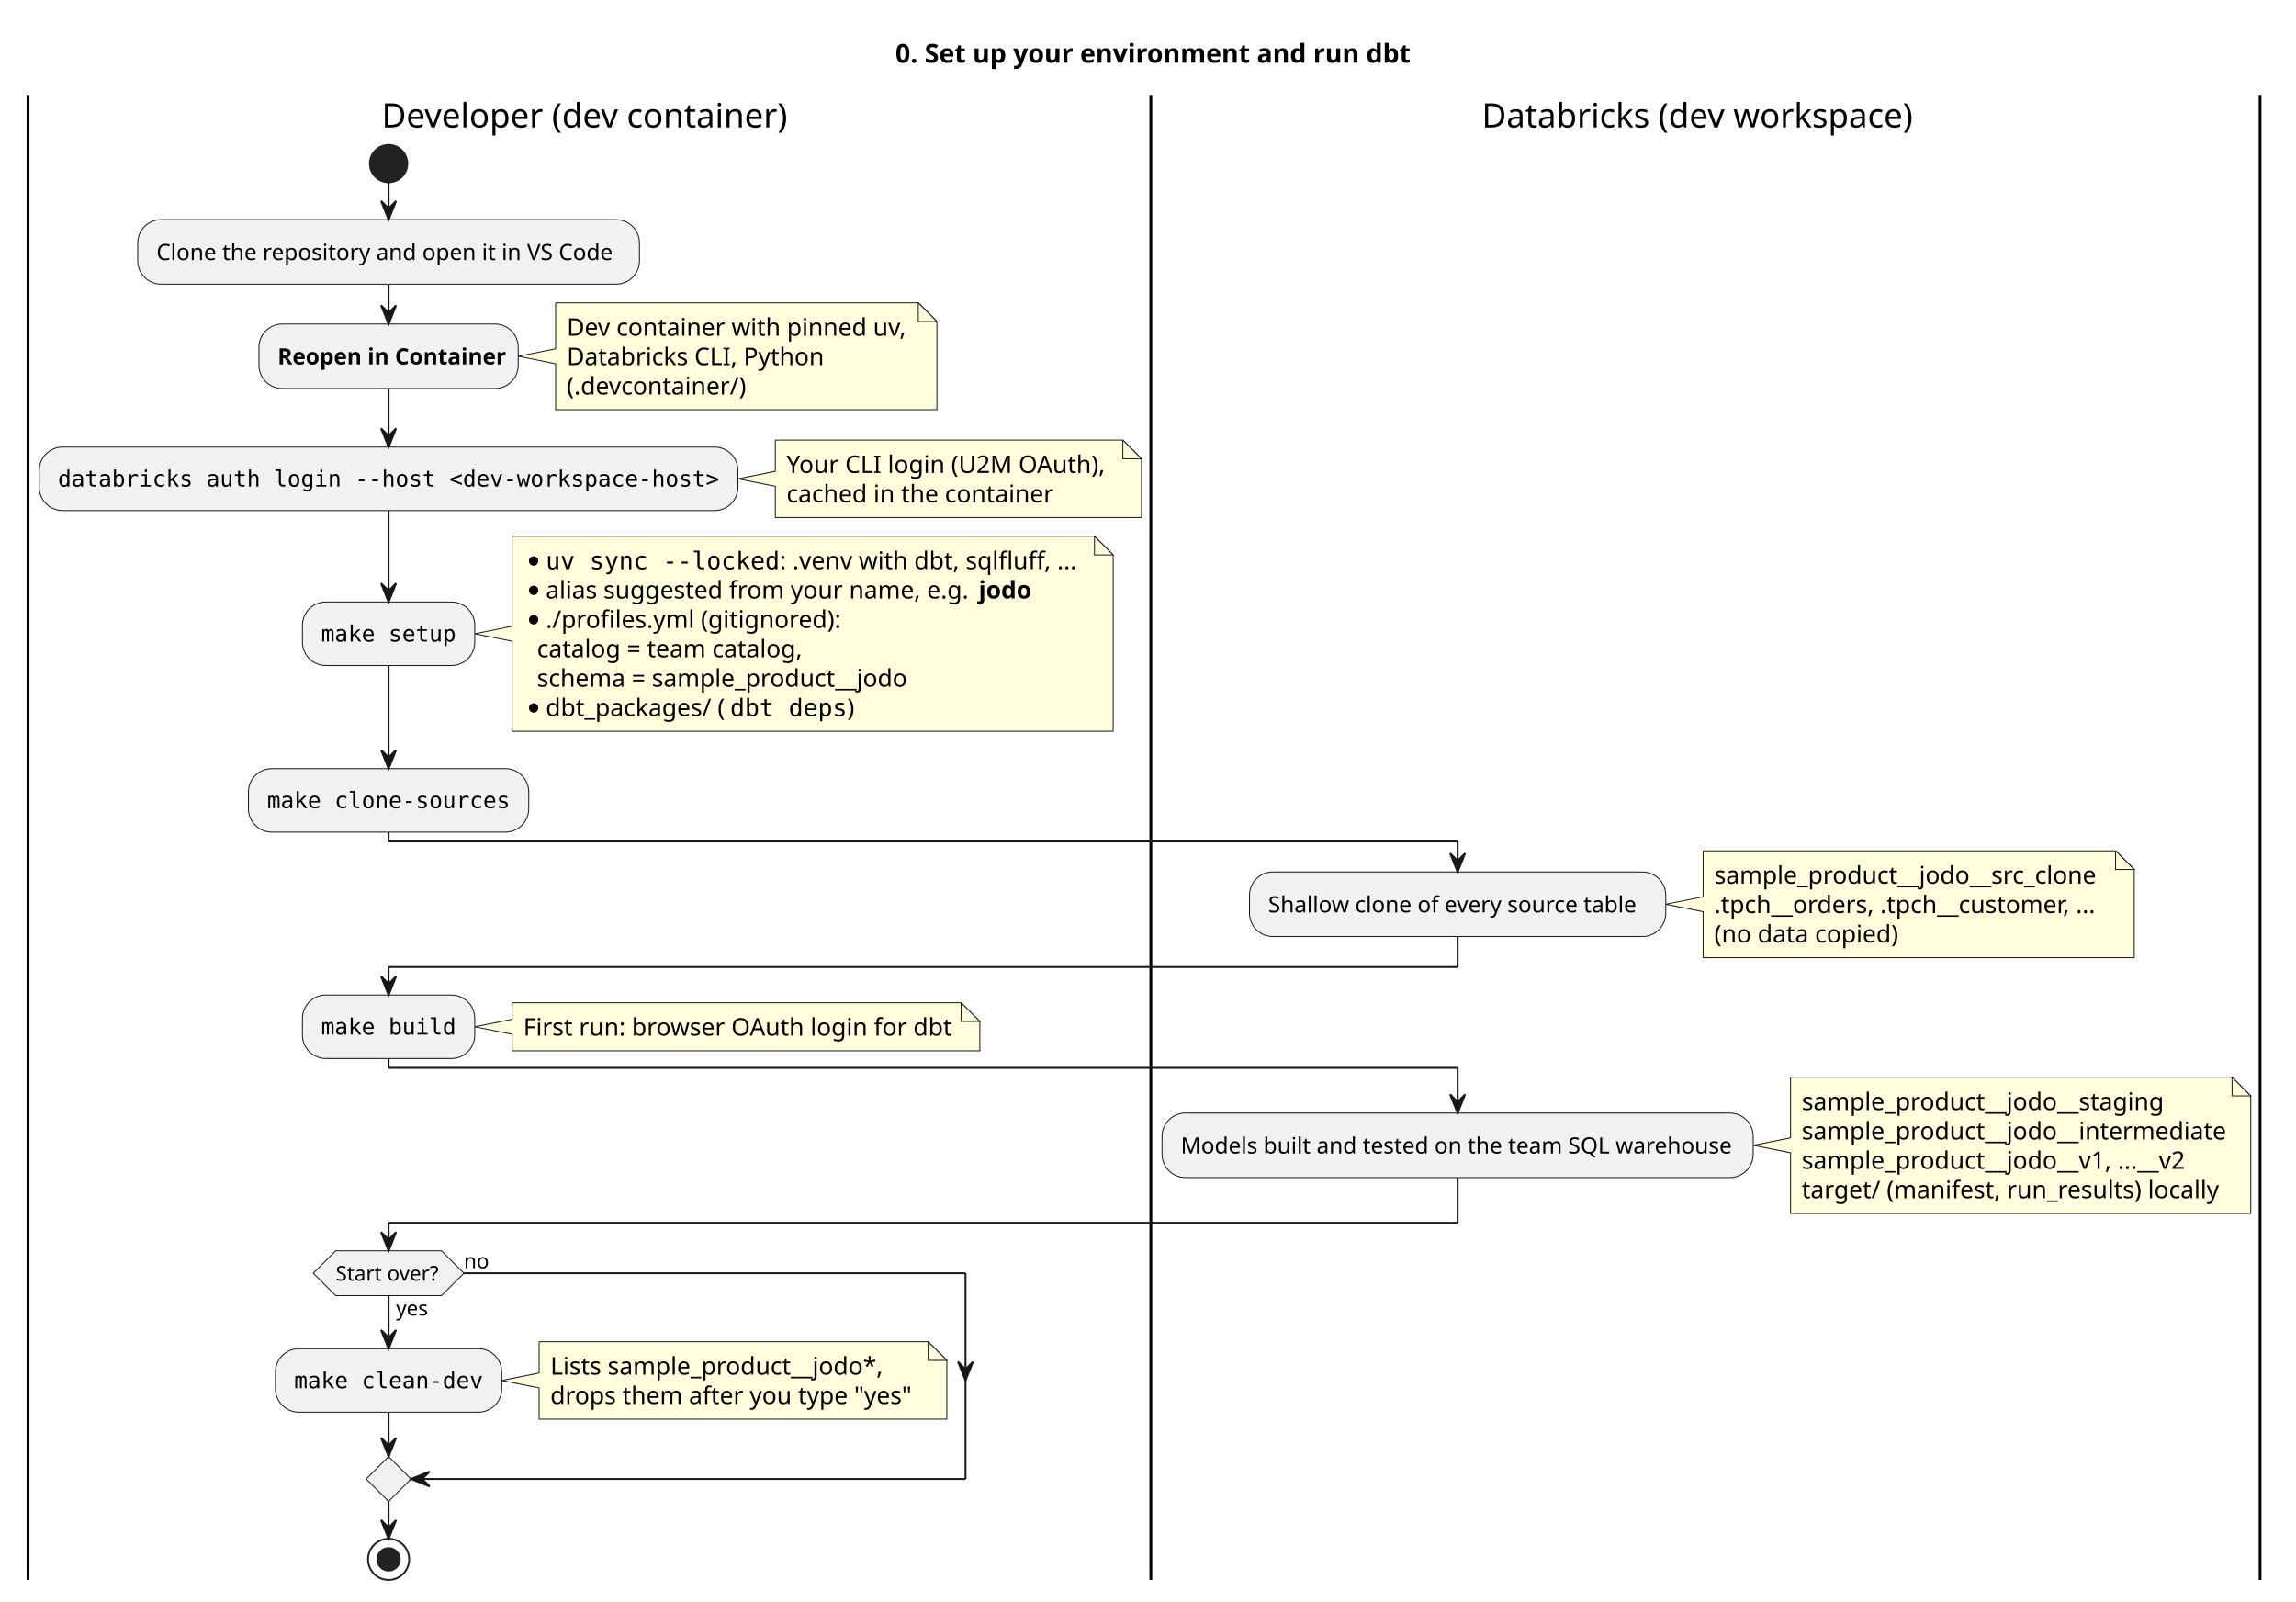
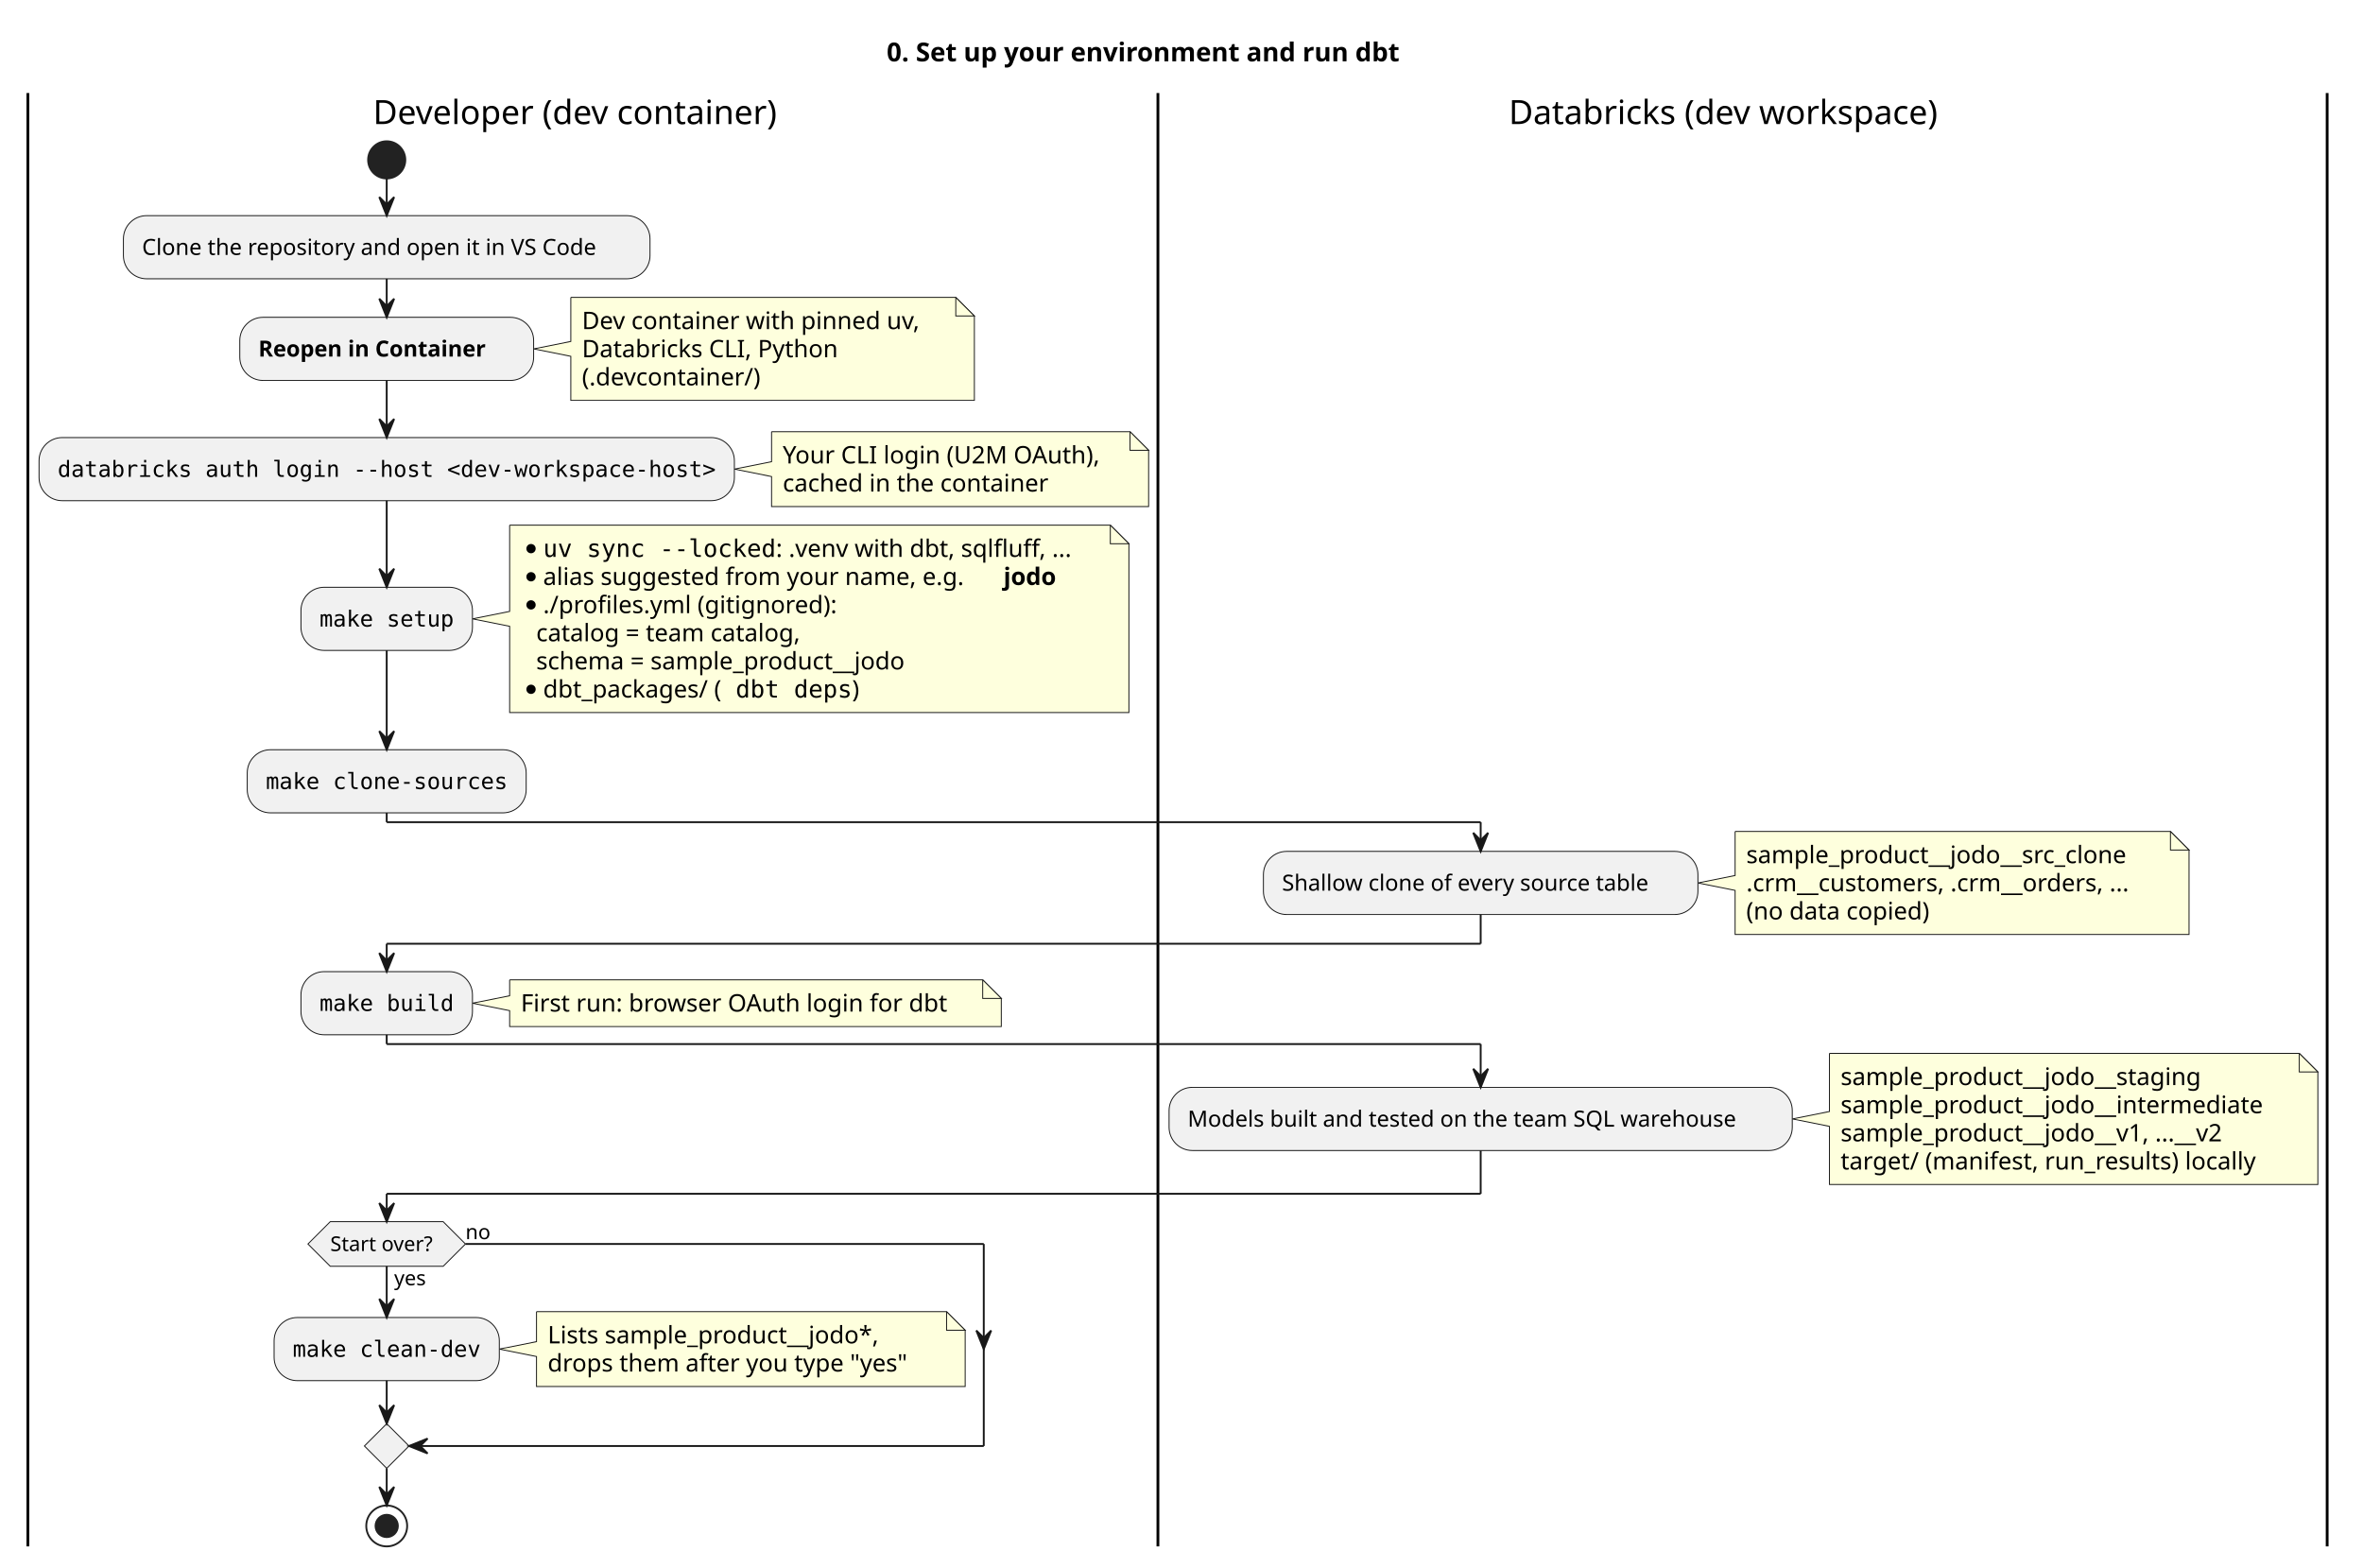
- <svg xmlns="http://www.w3.org/2000/svg" contentStyleType="text/css" data-diagram-type="ACTIVITY" height="857px" preserveAspectRatio="none" style="width:1229px;height:857px;background:#FFFFFF;" version="1.1" viewBox="0 0 1229 857" width="1229px" zoomAndPan="magnify">
+ <svg xmlns="http://www.w3.org/2000/svg" contentStyleType="text/css" data-diagram-type="ACTIVITY" height="843px" preserveAspectRatio="none" style="width:1271px;height:843px;background:#FFFFFF;" version="1.1" viewBox="0 0 1271 843" width="1271px" zoomAndPan="magnify">
  <defs />
  <g>
    <g class="title" data-source-line="1">
-       <text fill="#000000" font-family="sans-serif" font-size="14" font-weight="bold" lengthAdjust="spacing" textLength="267.716" x="479.291" y="33.562">0. Set up your environment and run dbt</text>
+       <text fill="#000000" font-family="sans-serif" font-size="14" font-weight="bold" lengthAdjust="spacing" textLength="314.679" x="476.951" y="32.995">0. Set up your environment and run dbt</text>
    </g>
-     <rect fill="none" height="21.779" style="stroke:none;stroke-width:1;" width="1196.297" x="15" y="50.781" />
-     <ellipse cx="208.003" cy="87.561" fill="#222222" rx="10" ry="10" style="stroke:#222222;stroke-width:1;" />
-     <rect fill="#F1F1F1" height="34.52" rx="12.5" ry="12.5" style="stroke:#181818;stroke-width:0.5;" width="268.566" x="73.72" y="117.561" />
-     <text fill="#000000" font-family="sans-serif" font-size="12" lengthAdjust="spacing" textLength="248.566" x="83.72" y="139.185">Clone the repository and open it in VS Code</text>
-     <path d="M297.405,162.08 L297.405,186.674 L277.405,190.674 L297.405,194.674 L297.405,219.269 A0,0 0 0 0 297.405,219.269 L501.529,219.269 A0,0 0 0 0 501.529,219.269 L501.529,172.08 L491.529,162.08 L297.405,162.08 A0,0 0 0 0 297.405,162.08" fill="#FEFFDD" style="stroke:#181818;stroke-width:0.5;" />
-     <path d="M491.529,162.08 L491.529,172.08 L501.529,172.08 L491.529,162.08" fill="#FEFFDD" style="stroke:#181818;stroke-width:0.5;" />
-     <text fill="#000000" font-family="sans-serif" font-size="13" lengthAdjust="spacing" textLength="183.124" x="303.405" y="179.674">Dev container with pinned uv,</text>
-     <text fill="#000000" font-family="sans-serif" font-size="13" lengthAdjust="spacing" textLength="140.08" x="303.405" y="195.403">Databricks CLI, Python</text>
-     <text fill="#000000" font-family="sans-serif" font-size="13" lengthAdjust="spacing" textLength="98.516" x="303.405" y="211.133">(.devcontainer/)</text>
-     <rect fill="#F1F1F1" height="34.52" rx="12.5" ry="12.5" style="stroke:#181818;stroke-width:0.5;" width="138.805" x="138.601" y="173.415" />
-     <text fill="#000000" font-family="sans-serif" font-size="12" font-weight="bold" lengthAdjust="spacing" textLength="118.805" x="148.601" y="195.04">Reopen in Container</text>
-     <path d="M415.006,235.523 L415.006,252.253 L395.006,256.253 L415.006,260.253 L415.006,276.982 A0,0 0 0 0 415.006,276.982 L611.023,276.982 A0,0 0 0 0 611.023,276.982 L611.023,245.523 L601.023,235.523 L415.006,235.523 A0,0 0 0 0 415.006,235.523" fill="#FEFFDD" style="stroke:#181818;stroke-width:0.5;" />
-     <path d="M601.023,235.523 L601.023,245.523 L611.023,245.523 L601.023,235.523" fill="#FEFFDD" style="stroke:#181818;stroke-width:0.5;" />
-     <text fill="#000000" font-family="sans-serif" font-size="13" lengthAdjust="spacing" textLength="175.018" x="421.006" y="253.117">Your CLI login (U2M OAuth),</text>
-     <text fill="#000000" font-family="sans-serif" font-size="13" lengthAdjust="spacing" textLength="144.454" x="421.006" y="268.847">cached in the container</text>
-     <rect fill="#F1F1F1" height="33.969" rx="12.5" ry="12.5" style="stroke:#181818;stroke-width:0.5;" width="374.006" x="21" y="239.269" />
-     <text fill="#000000" font-family="monospace" font-size="12" lengthAdjust="spacing" textLength="354.006" x="31" y="260.407">databricks auth login --host &lt;dev-workspace-host&gt;</text>
-     <path d="M274.126,286.982 L274.126,335.171 L254.126,339.171 L274.126,343.171 L274.126,391.359 A0,0 0 0 0 274.126,391.359 L595.862,391.359 A0,0 0 0 0 595.862,391.359 L595.862,296.982 L585.862,286.982 L274.126,286.982 A0,0 0 0 0 274.126,286.982" fill="#FEFFDD" style="stroke:#181818;stroke-width:0.5;" />
-     <path d="M585.862,286.982 L585.862,296.982 L595.862,296.982 L585.862,286.982" fill="#FEFFDD" style="stroke:#181818;stroke-width:0.5;" />
-     <ellipse cx="285.626" cy="300.212" fill="#000000" rx="2.5" ry="2.5" />
-     <text fill="#000000" font-family="monospace" font-size="13" lengthAdjust="spacing" textLength="125.227" x="292.126" y="304.646">uv sync --locked</text>
-     <text fill="#000000" font-family="sans-serif" font-size="13" lengthAdjust="spacing" textLength="163.509" x="417.353" y="304.576">: .venv with dbt, sqlfluff, ...</text>
-     <ellipse cx="285.626" cy="315.941" fill="#000000" rx="2.5" ry="2.5" />
-     <text fill="#000000" font-family="sans-serif" font-size="13" lengthAdjust="spacing" textLength="228.071" x="292.126" y="320.306">alias suggested from your name, e.g.</text>
-     <text fill="#000000" font-family="sans-serif" font-size="13" font-weight="bold" lengthAdjust="spacing" textLength="27.663" x="523.854" y="320.306">jodo</text>
-     <ellipse cx="285.626" cy="331.671" fill="#000000" rx="2.5" ry="2.5" />
-     <text fill="#000000" font-family="sans-serif" font-size="13" lengthAdjust="spacing" textLength="159.504" x="292.126" y="336.035">./profiles.yml (gitignored):</text>
-     <text fill="#000000" font-family="sans-serif" font-size="13" lengthAdjust="spacing" textLength="144.225" x="287.438" y="351.765">catalog = team catalog,</text>
-     <text fill="#000000" font-family="sans-serif" font-size="13" lengthAdjust="spacing" textLength="200.852" x="287.438" y="367.494">schema = sample_product__jodo</text>
-     <ellipse cx="285.626" cy="378.859" fill="#000000" rx="2.5" ry="2.5" />
-     <text fill="#000000" font-family="sans-serif" font-size="13" lengthAdjust="spacing" textLength="98.719" x="292.126" y="383.224">dbt_packages/ (</text>
-     <text fill="#000000" font-family="monospace" font-size="13" lengthAdjust="spacing" textLength="62.613" x="390.845" y="383.293">dbt deps</text>
-     <text fill="#000000" font-family="sans-serif" font-size="13" lengthAdjust="spacing" textLength="4.742" x="453.458" y="383.224">)</text>
-     <rect fill="#F1F1F1" height="33.969" rx="12.5" ry="12.5" style="stroke:#181818;stroke-width:0.5;" width="92.246" x="161.88" y="322.187" />
-     <text fill="#000000" font-family="monospace" font-size="12" lengthAdjust="spacing" textLength="72.246" x="171.88" y="343.325">make setup</text>
-     <rect fill="#F1F1F1" height="33.969" rx="12.5" ry="12.5" style="stroke:#181818;stroke-width:0.5;" width="150.043" x="132.981" y="411.359" />
-     <text fill="#000000" font-family="monospace" font-size="12" lengthAdjust="spacing" textLength="130.043" x="142.981" y="432.498">make clone-sources</text>
-     <path d="M274.126,536.636 L274.126,545.501 L254.126,549.501 L274.126,553.501 L274.126,562.366 A0,0 0 0 0 274.126,562.366 L524.48,562.366 A0,0 0 0 0 524.48,562.366 L524.48,546.636 L514.48,536.636 L274.126,536.636 A0,0 0 0 0 274.126,536.636" fill="#FEFFDD" style="stroke:#181818;stroke-width:0.5;" />
-     <path d="M514.48,536.636 L514.48,546.636 L524.48,546.636 L514.48,536.636" fill="#FEFFDD" style="stroke:#181818;stroke-width:0.5;" />
-     <text fill="#000000" font-family="sans-serif" font-size="13" lengthAdjust="spacing" textLength="229.353" x="280.126" y="554.23">First run: browser OAuth login for dbt</text>
-     <rect fill="#F1F1F1" height="33.969" rx="12.5" ry="12.5" style="stroke:#181818;stroke-width:0.5;" width="92.246" x="161.88" y="532.517" />
-     <text fill="#000000" font-family="monospace" font-size="12" lengthAdjust="spacing" textLength="72.246" x="171.88" y="553.655">make build</text>
-     <path d="M288.575,718.058 L288.575,734.788 L268.575,738.788 L288.575,742.788 L288.575,759.517 A0,0 0 0 0 288.575,759.517 L506.816,759.517 A0,0 0 0 0 506.816,759.517 L506.816,728.058 L496.816,718.058 L288.575,718.058 A0,0 0 0 0 288.575,718.058" fill="#FEFFDD" style="stroke:#181818;stroke-width:0.5;" />
-     <path d="M496.816,718.058 L496.816,728.058 L506.816,728.058 L496.816,718.058" fill="#FEFFDD" style="stroke:#181818;stroke-width:0.5;" />
-     <text fill="#000000" font-family="sans-serif" font-size="13" lengthAdjust="spacing" textLength="179.086" x="294.575" y="735.652">Lists sample_product__jodo*,</text>
-     <text fill="#000000" font-family="sans-serif" font-size="13" lengthAdjust="spacing" textLength="197.241" x="294.575" y="751.381">drops them after you type "yes"</text>
-     <rect fill="#F1F1F1" height="33.969" rx="12.5" ry="12.5" style="stroke:#181818;stroke-width:0.5;" width="121.144" x="147.431" y="721.803" />
-     <text fill="#000000" font-family="monospace" font-size="12" lengthAdjust="spacing" textLength="101.144" x="157.431" y="742.942">make clean-dev</text>
-     <polygon fill="#F1F1F1" points="179.692,669.403,236.314,669.403,248.314,681.403,236.314,693.403,179.692,693.403,167.692,681.403,179.692,669.403" style="stroke:#181818;stroke-width:0.5;" />
-     <text fill="#000000" font-family="sans-serif" font-size="11" lengthAdjust="spacing" textLength="18.401" x="212.003" y="704.06">yes</text>
-     <text fill="#000000" font-family="sans-serif" font-size="11" lengthAdjust="spacing" textLength="56.622" x="179.692" y="685.405">Start over?</text>
-     <text fill="#000000" font-family="sans-serif" font-size="11" lengthAdjust="spacing" textLength="13.095" x="248.314" y="678.75">no</text>
-     <polygon fill="#F1F1F1" points="208.003,779.517,220.003,791.517,208.003,803.517,196.003,791.517,208.003,779.517" style="stroke:#181818;stroke-width:0.5;" />
-     <ellipse cx="208.003" cy="834.517" fill="none" rx="11" ry="11" style="stroke:#222222;stroke-width:1;" />
-     <ellipse cx="208.003" cy="834.517" fill="#222222" rx="6" ry="6" style="stroke:#222222;stroke-width:1;" />
-     <line style="stroke:#000000;stroke-width:1.5;" x1="15" x2="15" y1="50.781" y2="845.517" />
-     <path d="M911.648,455.328 L911.648,479.922 L891.648,483.922 L911.648,487.922 L911.648,512.517 A0,0 0 0 0 911.648,512.517 L1142.412,512.517 A0,0 0 0 0 1142.412,512.517 L1142.412,465.328 L1132.412,455.328 L911.648,455.328 A0,0 0 0 0 911.648,455.328" fill="#FEFFDD" style="stroke:#181818;stroke-width:0.5;" />
-     <path d="M1132.412,455.328 L1132.412,465.328 L1142.412,465.328 L1132.412,455.328" fill="#FEFFDD" style="stroke:#181818;stroke-width:0.5;" />
-     <text fill="#000000" font-family="sans-serif" font-size="13" lengthAdjust="spacing" textLength="207.295" x="917.648" y="472.922">sample_product__jodo__src_clone</text>
-     <text fill="#000000" font-family="sans-serif" font-size="13" lengthAdjust="spacing" textLength="209.765" x="917.648" y="488.651">.tpch__orders, .tpch__customer, ...</text>
-     <text fill="#000000" font-family="sans-serif" font-size="13" lengthAdjust="spacing" textLength="100.953" x="917.648" y="504.381">(no data copied)</text>
-     <rect fill="#F1F1F1" height="34.52" rx="12.5" ry="12.5" style="stroke:#181818;stroke-width:0.5;" width="222.822" x="668.825" y="466.663" />
-     <text fill="#000000" font-family="sans-serif" font-size="12" lengthAdjust="spacing" textLength="202.822" x="678.825" y="488.288">Shallow clone of every source table</text>
-     <path d="M958.449,576.485 L958.449,608.944 L938.449,612.944 L958.449,616.944 L958.449,649.403 A0,0 0 0 0 958.449,649.403 L1204.766,649.403 A0,0 0 0 0 1204.766,649.403 L1204.766,586.485 L1194.766,576.485 L958.449,576.485 A0,0 0 0 0 958.449,576.485" fill="#FEFFDD" style="stroke:#181818;stroke-width:0.5;" />
-     <path d="M1194.766,576.485 L1194.766,586.485 L1204.766,586.485 L1194.766,576.485" fill="#FEFFDD" style="stroke:#181818;stroke-width:0.5;" />
-     <text fill="#000000" font-family="sans-serif" font-size="13" lengthAdjust="spacing" textLength="193.743" x="964.449" y="594.079">sample_product__jodo__staging</text>
-     <text fill="#000000" font-family="sans-serif" font-size="13" lengthAdjust="spacing" textLength="225.316" x="964.449" y="609.809">sample_product__jodo__intermediate</text>
-     <text fill="#000000" font-family="sans-serif" font-size="13" lengthAdjust="spacing" textLength="206.876" x="964.449" y="625.538">sample_product__jodo__v1, ...__v2</text>
-     <text fill="#000000" font-family="sans-serif" font-size="13" lengthAdjust="spacing" textLength="224.904" x="964.449" y="641.268">target/ (manifest, run_results) locally</text>
-     <rect fill="#F1F1F1" height="34.52" rx="12.5" ry="12.5" style="stroke:#181818;stroke-width:0.5;" width="316.426" x="622.023" y="595.685" />
-     <text fill="#000000" font-family="sans-serif" font-size="12" lengthAdjust="spacing" textLength="296.426" x="632.023" y="617.31">Models built and tested on the team SQL warehouse</text>
-     <line style="stroke:#000000;stroke-width:1.5;" x1="616.023" x2="616.023" y1="50.781" y2="845.517" />
-     <line style="stroke:#000000;stroke-width:1.5;" x1="1209.766" x2="1209.766" y1="50.781" y2="845.517" />
-     <line style="stroke:#181818;stroke-width:1;" x1="208.003" x2="208.003" y1="97.561" y2="117.561" />
-     <polygon fill="#181818" points="204.003,107.561,208.003,117.561,212.003,107.561,208.003,111.561" style="stroke:#181818;stroke-width:1;" />
-     <line style="stroke:#181818;stroke-width:1;" x1="208.003" x2="208.003" y1="152.08" y2="173.415" />
-     <polygon fill="#181818" points="204.003,163.415,208.003,173.415,212.003,163.415,208.003,167.415" style="stroke:#181818;stroke-width:1;" />
-     <line style="stroke:#181818;stroke-width:1;" x1="208.003" x2="208.003" y1="207.934" y2="239.269" />
-     <polygon fill="#181818" points="204.003,229.269,208.003,239.269,212.003,229.269,208.003,233.269" style="stroke:#181818;stroke-width:1;" />
-     <line style="stroke:#181818;stroke-width:1;" x1="208.003" x2="208.003" y1="273.237" y2="322.187" />
-     <polygon fill="#181818" points="204.003,312.187,208.003,322.187,212.003,312.187,208.003,316.187" style="stroke:#181818;stroke-width:1;" />
-     <line style="stroke:#181818;stroke-width:1;" x1="208.003" x2="208.003" y1="356.155" y2="411.359" />
-     <polygon fill="#181818" points="204.003,401.359,208.003,411.359,212.003,401.359,208.003,405.359" style="stroke:#181818;stroke-width:1;" />
-     <line style="stroke:#181818;stroke-width:1;" x1="208.003" x2="208.003" y1="693.403" y2="721.803" />
-     <polygon fill="#181818" points="204.003,711.803,208.003,721.803,212.003,711.803,208.003,715.803" style="stroke:#181818;stroke-width:1;" />
-     <line style="stroke:#181818;stroke-width:1;" x1="248.314" x2="516.816" y1="681.403" y2="681.403" />
-     <polygon fill="#181818" points="512.816,728.788,516.816,738.788,520.816,728.788,516.816,732.788" style="stroke:#181818;stroke-width:1;" />
-     <line style="stroke:#181818;stroke-width:1;" x1="516.816" x2="516.816" y1="681.403" y2="791.517" />
-     <line style="stroke:#181818;stroke-width:1;" x1="516.816" x2="220.003" y1="791.517" y2="791.517" />
-     <polygon fill="#181818" points="230.003,787.517,220.003,791.517,230.003,795.517,226.003,791.517" style="stroke:#181818;stroke-width:1;" />
-     <line style="stroke:#181818;stroke-width:1;" x1="208.003" x2="208.003" y1="755.772" y2="779.517" />
-     <polygon fill="#181818" points="204.003,769.517,208.003,779.517,212.003,769.517,208.003,773.517" style="stroke:#181818;stroke-width:1;" />
-     <line style="stroke:#181818;stroke-width:1;" x1="208.003" x2="208.003" y1="803.517" y2="823.517" />
-     <polygon fill="#181818" points="204.003,813.517,208.003,823.517,212.003,813.517,208.003,817.517" style="stroke:#181818;stroke-width:1;" />
-     <line style="stroke:#181818;stroke-width:1;" x1="208.003" x2="208.003" y1="445.328" y2="450.328" />
-     <line style="stroke:#181818;stroke-width:1;" x1="208.003" x2="780.236" y1="450.328" y2="450.328" />
-     <line style="stroke:#181818;stroke-width:1;" x1="780.236" x2="780.236" y1="450.328" y2="466.663" />
-     <polygon fill="#181818" points="776.236,456.663,780.236,466.663,784.236,456.663,780.236,460.663" style="stroke:#181818;stroke-width:1;" />
-     <line style="stroke:#181818;stroke-width:1;" x1="780.236" x2="780.236" y1="501.182" y2="517.517" />
-     <line style="stroke:#181818;stroke-width:1;" x1="780.236" x2="208.003" y1="517.517" y2="517.517" />
-     <line style="stroke:#181818;stroke-width:1;" x1="208.003" x2="208.003" y1="517.517" y2="532.517" />
-     <polygon fill="#181818" points="204.003,522.517,208.003,532.517,212.003,522.517,208.003,526.517" style="stroke:#181818;stroke-width:1;" />
-     <line style="stroke:#181818;stroke-width:1;" x1="208.003" x2="208.003" y1="566.485" y2="571.485" />
-     <line style="stroke:#181818;stroke-width:1;" x1="208.003" x2="780.236" y1="571.485" y2="571.485" />
-     <line style="stroke:#181818;stroke-width:1;" x1="780.236" x2="780.236" y1="571.485" y2="595.685" />
-     <polygon fill="#181818" points="776.236,585.685,780.236,595.685,784.236,585.685,780.236,589.685" style="stroke:#181818;stroke-width:1;" />
-     <line style="stroke:#181818;stroke-width:1;" x1="780.236" x2="780.236" y1="630.204" y2="654.403" />
-     <line style="stroke:#181818;stroke-width:1;" x1="780.236" x2="208.003" y1="654.403" y2="654.403" />
-     <line style="stroke:#181818;stroke-width:1;" x1="208.003" x2="208.003" y1="654.403" y2="669.403" />
-     <polygon fill="#181818" points="204.003,659.403,208.003,669.403,212.003,659.403,208.003,663.403" style="stroke:#181818;stroke-width:1;" />
-     <text fill="#000000" font-family="sans-serif" font-size="18" lengthAdjust="spacing" textLength="222.398" x="204.312" y="68.219">Developer (dev container)</text>
-     <text fill="#000000" font-family="sans-serif" font-size="18" lengthAdjust="spacing" textLength="239.388" x="793.201" y="68.219">Databricks (dev workspace)</text>
+     <rect fill="none" height="20.953" style="stroke:none;stroke-width:1;" width="1238.581" x="15" y="50.042" />
+     <ellipse cx="208.003" cy="85.995" fill="#222222" rx="10" ry="10" style="stroke:#222222;stroke-width:1;" />
+     <rect fill="#F1F1F1" height="33.969" rx="12.5" ry="12.5" style="stroke:#181818;stroke-width:0.5;" width="283.244" x="66.381" y="115.995" />
+     <text fill="#000000" font-family="sans-serif" font-size="12" lengthAdjust="spacing" textLength="263.244" x="76.381" y="137.134">Clone the repository and open it in VS Code</text>
+     <path d="M307.026,159.964 L307.026,183.663 L287.026,187.663 L307.026,191.663 L307.026,215.362 A0,0 0 0 0 307.026,215.362 L524.093,215.362 A0,0 0 0 0 524.093,215.362 L524.093,169.964 L514.093,159.964 L307.026,159.964 A0,0 0 0 0 307.026,159.964" fill="#FEFFDD" style="stroke:#181818;stroke-width:0.5;" />
+     <path d="M514.093,159.964 L514.093,169.964 L524.093,169.964 L514.093,159.964" fill="#FEFFDD" style="stroke:#181818;stroke-width:0.5;" />
+     <text fill="#000000" font-family="sans-serif" font-size="13" lengthAdjust="spacing" textLength="196.066" x="313.026" y="177.031">Dev container with pinned uv,</text>
+     <text fill="#000000" font-family="sans-serif" font-size="13" lengthAdjust="spacing" textLength="147.31" x="313.026" y="192.164">Databricks CLI, Python</text>
+     <text fill="#000000" font-family="sans-serif" font-size="13" lengthAdjust="spacing" textLength="104.197" x="313.026" y="207.296">(.devcontainer/)</text>
+     <rect fill="#F1F1F1" height="33.969" rx="12.5" ry="12.5" style="stroke:#181818;stroke-width:0.5;" width="158.047" x="128.98" y="170.679" />
+     <text fill="#000000" font-family="sans-serif" font-size="12" font-weight="bold" lengthAdjust="spacing" textLength="138.047" x="138.98" y="191.817">Reopen in Container</text>
+     <path d="M415.006,232.214 L415.006,248.347 L395.006,252.347 L415.006,256.347 L415.006,272.479 A0,0 0 0 0 415.006,272.479 L617.815,272.479 A0,0 0 0 0 617.815,272.479 L617.815,242.214 L607.815,232.214 L415.006,232.214 A0,0 0 0 0 415.006,232.214" fill="#FEFFDD" style="stroke:#181818;stroke-width:0.5;" />
+     <path d="M607.815,232.214 L607.815,242.214 L617.815,242.214 L607.815,232.214" fill="#FEFFDD" style="stroke:#181818;stroke-width:0.5;" />
+     <text fill="#000000" font-family="sans-serif" font-size="13" lengthAdjust="spacing" textLength="181.81" x="421.006" y="249.281">Your CLI login (U2M OAuth),</text>
+     <text fill="#000000" font-family="sans-serif" font-size="13" lengthAdjust="spacing" textLength="153.931" x="421.006" y="264.414">cached in the container</text>
+     <rect fill="#F1F1F1" height="33.969" rx="12.5" ry="12.5" style="stroke:#181818;stroke-width:0.5;" width="374.006" x="21" y="235.362" />
+     <text fill="#000000" font-family="monospace" font-size="12" lengthAdjust="spacing" textLength="354.006" x="31" y="256.501">databricks auth login --host &lt;dev-workspace-host&gt;</text>
+     <path d="M274.126,282.479 L274.126,328.878 L254.126,332.878 L274.126,336.878 L274.126,383.276 A0,0 0 0 0 274.126,383.276 L607.211,383.276 A0,0 0 0 0 607.211,383.276 L607.211,292.479 L597.211,282.479 L274.126,282.479 A0,0 0 0 0 274.126,282.479" fill="#FEFFDD" style="stroke:#181818;stroke-width:0.5;" />
+     <path d="M597.211,282.479 L597.211,292.479 L607.211,292.479 L597.211,282.479" fill="#FEFFDD" style="stroke:#181818;stroke-width:0.5;" />
+     <ellipse cx="285.626" cy="295.112" fill="#000000" rx="2.5" ry="2.5" />
+     <text fill="#000000" font-family="monospace" font-size="13" lengthAdjust="spacing" textLength="125.227" x="292.126" y="299.546">uv sync --locked</text>
+     <text fill="#000000" font-family="sans-serif" font-size="13" lengthAdjust="spacing" textLength="174.859" x="417.353" y="299.546">: .venv with dbt, sqlfluff, ...</text>
+     <ellipse cx="285.626" cy="310.245" fill="#000000" rx="2.5" ry="2.5" />
+     <text fill="#000000" font-family="sans-serif" font-size="13" lengthAdjust="spacing" textLength="243.509" x="292.126" y="314.679">alias suggested from your name, e.g.</text>
+     <text fill="#000000" font-family="sans-serif" font-size="13" font-weight="bold" lengthAdjust="spacing" textLength="31.624" x="539.767" y="314.679">jodo</text>
+     <ellipse cx="285.626" cy="325.378" fill="#000000" rx="2.5" ry="2.5" />
+     <text fill="#000000" font-family="sans-serif" font-size="13" lengthAdjust="spacing" textLength="170.003" x="292.126" y="329.812">./profiles.yml (gitignored):</text>
+     <text fill="#000000" font-family="sans-serif" font-size="13" lengthAdjust="spacing" textLength="157.136" x="288.391" y="344.945">catalog = team catalog,</text>
+     <text fill="#000000" font-family="sans-serif" font-size="13" lengthAdjust="spacing" textLength="214.767" x="288.391" y="360.078">schema = sample_product__jodo</text>
+     <ellipse cx="285.626" cy="370.776" fill="#000000" rx="2.5" ry="2.5" />
+     <text fill="#000000" font-family="sans-serif" font-size="13" lengthAdjust="spacing" textLength="103.568" x="292.126" y="375.21">dbt_packages/ (</text>
+     <text fill="#000000" font-family="monospace" font-size="13" lengthAdjust="spacing" textLength="62.613" x="395.694" y="375.21">dbt deps</text>
+     <text fill="#000000" font-family="sans-serif" font-size="13" lengthAdjust="spacing" textLength="5.072" x="458.308" y="375.21">)</text>
+     <rect fill="#F1F1F1" height="33.969" rx="12.5" ry="12.5" style="stroke:#181818;stroke-width:0.5;" width="92.246" x="161.88" y="315.894" />
+     <text fill="#000000" font-family="monospace" font-size="12" lengthAdjust="spacing" textLength="72.246" x="171.88" y="337.032">make setup</text>
+     <rect fill="#F1F1F1" height="33.969" rx="12.5" ry="12.5" style="stroke:#181818;stroke-width:0.5;" width="150.043" x="132.981" y="403.276" />
+     <text fill="#000000" font-family="monospace" font-size="12" lengthAdjust="spacing" textLength="130.043" x="142.981" y="424.415">make clone-sources</text>
+     <path d="M274.126,527.062 L274.126,535.628 L254.126,539.628 L274.126,543.628 L274.126,552.194 A0,0 0 0 0 274.126,552.194 L538.571,552.194 A0,0 0 0 0 538.571,552.194 L538.571,537.062 L528.571,527.062 L274.126,527.062 A0,0 0 0 0 274.126,527.062" fill="#FEFFDD" style="stroke:#181818;stroke-width:0.5;" />
+     <path d="M528.571,527.062 L528.571,537.062 L538.571,537.062 L528.571,527.062" fill="#FEFFDD" style="stroke:#181818;stroke-width:0.5;" />
+     <text fill="#000000" font-family="sans-serif" font-size="13" lengthAdjust="spacing" textLength="243.445" x="280.126" y="544.128">First run: browser OAuth login for dbt</text>
+     <rect fill="#F1F1F1" height="33.969" rx="12.5" ry="12.5" style="stroke:#181818;stroke-width:0.5;" width="92.246" x="161.88" y="522.644" />
+     <text fill="#000000" font-family="monospace" font-size="12" lengthAdjust="spacing" textLength="72.246" x="171.88" y="543.782">make build</text>
+     <path d="M288.575,705.546 L288.575,721.679 L268.575,725.679 L288.575,729.679 L288.575,745.812 A0,0 0 0 0 288.575,745.812 L519.143,745.812 A0,0 0 0 0 519.143,745.812 L519.143,715.546 L509.143,705.546 L288.575,705.546 A0,0 0 0 0 288.575,705.546" fill="#FEFFDD" style="stroke:#181818;stroke-width:0.5;" />
+     <path d="M509.143,705.546 L509.143,715.546 L519.143,715.546 L509.143,705.546" fill="#FEFFDD" style="stroke:#181818;stroke-width:0.5;" />
+     <text fill="#000000" font-family="sans-serif" font-size="13" lengthAdjust="spacing" textLength="189.084" x="294.575" y="722.613">Lists sample_product__jodo*,</text>
+     <text fill="#000000" font-family="sans-serif" font-size="13" lengthAdjust="spacing" textLength="209.568" x="294.575" y="737.746">drops them after you type "yes"</text>
+     <rect fill="#F1F1F1" height="33.969" rx="12.5" ry="12.5" style="stroke:#181818;stroke-width:0.5;" width="121.144" x="147.431" y="708.694" />
+     <text fill="#000000" font-family="monospace" font-size="12" lengthAdjust="spacing" textLength="101.144" x="157.431" y="729.833">make clean-dev</text>
+     <polygon fill="#F1F1F1" points="177.635,657.144,238.371,657.144,250.371,669.144,238.371,681.144,177.635,681.144,165.635,669.144,177.635,657.144" style="stroke:#181818;stroke-width:0.5;" />
+     <text fill="#000000" font-family="sans-serif" font-size="11" lengthAdjust="spacing" textLength="19.008" x="212.003" y="691.354">yes</text>
+     <text fill="#000000" font-family="sans-serif" font-size="11" lengthAdjust="spacing" textLength="60.736" x="177.635" y="672.952">Start over?</text>
+     <text fill="#000000" font-family="sans-serif" font-size="11" lengthAdjust="spacing" textLength="13.702" x="250.371" y="666.549">no</text>
+     <polygon fill="#F1F1F1" points="208.003,765.812,220.003,777.812,208.003,789.812,196.003,777.812,208.003,765.812" style="stroke:#181818;stroke-width:0.5;" />
+     <ellipse cx="208.003" cy="820.812" fill="none" rx="11" ry="11" style="stroke:#222222;stroke-width:1;" />
+     <ellipse cx="208.003" cy="820.812" fill="#222222" rx="6" ry="6" style="stroke:#222222;stroke-width:1;" />
+     <line style="stroke:#000000;stroke-width:1.5;" x1="15" x2="15" y1="50.042" y2="831.812" />
+     <path d="M933.273,447.245 L933.273,470.944 L913.273,474.944 L933.273,478.944 L933.273,502.644 A0,0 0 0 0 933.273,502.644 L1177.431,502.644 A0,0 0 0 0 1177.431,502.644 L1177.431,457.245 L1167.431,447.245 L933.273,447.245 A0,0 0 0 0 933.273,447.245" fill="#FEFFDD" style="stroke:#181818;stroke-width:0.5;" />
+     <path d="M1167.431,447.245 L1167.431,457.245 L1177.431,457.245 L1167.431,447.245" fill="#FEFFDD" style="stroke:#181818;stroke-width:0.5;" />
+     <text fill="#000000" font-family="sans-serif" font-size="13" lengthAdjust="spacing" textLength="218.537" x="939.273" y="464.312">sample_product__jodo__src_clone</text>
+     <text fill="#000000" font-family="sans-serif" font-size="13" lengthAdjust="spacing" textLength="223.158" x="939.273" y="479.445">.crm__customers, .crm__orders, ...</text>
+     <text fill="#000000" font-family="sans-serif" font-size="13" lengthAdjust="spacing" textLength="107.098" x="939.273" y="494.578">(no data copied)</text>
+     <rect fill="#F1F1F1" height="33.969" rx="12.5" ry="12.5" style="stroke:#181818;stroke-width:0.5;" width="233.709" x="679.563" y="457.96" />
+     <text fill="#000000" font-family="sans-serif" font-size="12" lengthAdjust="spacing" textLength="213.709" x="689.563" y="479.099">Shallow clone of every source table</text>
+     <path d="M984.02,566.612 L984.02,597.878 L964.02,601.878 L984.02,605.878 L984.02,637.144 A0,0 0 0 0 984.02,637.144 L1246.72,637.144 A0,0 0 0 0 1246.72,637.144 L1246.72,576.612 L1236.72,566.612 L984.02,566.612 A0,0 0 0 0 984.02,566.612" fill="#FEFFDD" style="stroke:#181818;stroke-width:0.5;" />
+     <path d="M1236.72,566.612 L1236.72,576.612 L1246.72,576.612 L1236.72,566.612" fill="#FEFFDD" style="stroke:#181818;stroke-width:0.5;" />
+     <text fill="#000000" font-family="sans-serif" font-size="13" lengthAdjust="spacing" textLength="206.013" x="990.02" y="583.679">sample_product__jodo__staging</text>
+     <text fill="#000000" font-family="sans-serif" font-size="13" lengthAdjust="spacing" textLength="241.7" x="990.02" y="598.812">sample_product__jodo__intermediate</text>
+     <text fill="#000000" font-family="sans-serif" font-size="13" lengthAdjust="spacing" textLength="223.412" x="990.02" y="613.945">sample_product__jodo__v1, ...__v2</text>
+     <text fill="#000000" font-family="sans-serif" font-size="13" lengthAdjust="spacing" textLength="241.49" x="990.02" y="629.078">target/ (manifest, run_results) locally</text>
+     <rect fill="#F1F1F1" height="33.969" rx="12.5" ry="12.5" style="stroke:#181818;stroke-width:0.5;" width="335.205" x="628.815" y="584.894" />
+     <text fill="#000000" font-family="sans-serif" font-size="12" lengthAdjust="spacing" textLength="315.205" x="638.815" y="606.032">Models built and tested on the team SQL warehouse</text>
+     <line style="stroke:#000000;stroke-width:1.5;" x1="622.815" x2="622.815" y1="50.042" y2="831.812" />
+     <line style="stroke:#000000;stroke-width:1.5;" x1="1251.72" x2="1251.72" y1="50.042" y2="831.812" />
+     <line style="stroke:#181818;stroke-width:1;" x1="208.003" x2="208.003" y1="95.995" y2="115.995" />
+     <polygon fill="#181818" points="204.003,105.995,208.003,115.995,212.003,105.995,208.003,109.995" style="stroke:#181818;stroke-width:1;" />
+     <line style="stroke:#181818;stroke-width:1;" x1="208.003" x2="208.003" y1="149.964" y2="170.679" />
+     <polygon fill="#181818" points="204.003,160.679,208.003,170.679,212.003,160.679,208.003,164.679" style="stroke:#181818;stroke-width:1;" />
+     <line style="stroke:#181818;stroke-width:1;" x1="208.003" x2="208.003" y1="204.648" y2="235.362" />
+     <polygon fill="#181818" points="204.003,225.362,208.003,235.362,212.003,225.362,208.003,229.362" style="stroke:#181818;stroke-width:1;" />
+     <line style="stroke:#181818;stroke-width:1;" x1="208.003" x2="208.003" y1="269.331" y2="315.894" />
+     <polygon fill="#181818" points="204.003,305.894,208.003,315.894,212.003,305.894,208.003,309.894" style="stroke:#181818;stroke-width:1;" />
+     <line style="stroke:#181818;stroke-width:1;" x1="208.003" x2="208.003" y1="349.862" y2="403.276" />
+     <polygon fill="#181818" points="204.003,393.276,208.003,403.276,212.003,393.276,208.003,397.276" style="stroke:#181818;stroke-width:1;" />
+     <line style="stroke:#181818;stroke-width:1;" x1="208.003" x2="208.003" y1="681.144" y2="708.694" />
+     <polygon fill="#181818" points="204.003,698.694,208.003,708.694,212.003,698.694,208.003,702.694" style="stroke:#181818;stroke-width:1;" />
+     <line style="stroke:#181818;stroke-width:1;" x1="250.371" x2="529.143" y1="669.144" y2="669.144" />
+     <polygon fill="#181818" points="525.143,715.679,529.143,725.679,533.143,715.679,529.143,719.679" style="stroke:#181818;stroke-width:1;" />
+     <line style="stroke:#181818;stroke-width:1;" x1="529.143" x2="529.143" y1="669.144" y2="777.812" />
+     <line style="stroke:#181818;stroke-width:1;" x1="529.143" x2="220.003" y1="777.812" y2="777.812" />
+     <polygon fill="#181818" points="230.003,773.812,220.003,777.812,230.003,781.812,226.003,777.812" style="stroke:#181818;stroke-width:1;" />
+     <line style="stroke:#181818;stroke-width:1;" x1="208.003" x2="208.003" y1="742.663" y2="765.812" />
+     <polygon fill="#181818" points="204.003,755.812,208.003,765.812,212.003,755.812,208.003,759.812" style="stroke:#181818;stroke-width:1;" />
+     <line style="stroke:#181818;stroke-width:1;" x1="208.003" x2="208.003" y1="789.812" y2="809.812" />
+     <polygon fill="#181818" points="204.003,799.812,208.003,809.812,212.003,799.812,208.003,803.812" style="stroke:#181818;stroke-width:1;" />
+     <line style="stroke:#181818;stroke-width:1;" x1="208.003" x2="208.003" y1="437.245" y2="442.245" />
+     <line style="stroke:#181818;stroke-width:1;" x1="208.003" x2="796.418" y1="442.245" y2="442.245" />
+     <line style="stroke:#181818;stroke-width:1;" x1="796.418" x2="796.418" y1="442.245" y2="457.96" />
+     <polygon fill="#181818" points="792.418,447.96,796.418,457.96,800.418,447.96,796.418,451.96" style="stroke:#181818;stroke-width:1;" />
+     <line style="stroke:#181818;stroke-width:1;" x1="796.418" x2="796.418" y1="491.929" y2="507.644" />
+     <line style="stroke:#181818;stroke-width:1;" x1="796.418" x2="208.003" y1="507.644" y2="507.644" />
+     <line style="stroke:#181818;stroke-width:1;" x1="208.003" x2="208.003" y1="507.644" y2="522.644" />
+     <polygon fill="#181818" points="204.003,512.644,208.003,522.644,212.003,512.644,208.003,516.644" style="stroke:#181818;stroke-width:1;" />
+     <line style="stroke:#181818;stroke-width:1;" x1="208.003" x2="208.003" y1="556.612" y2="561.612" />
+     <line style="stroke:#181818;stroke-width:1;" x1="208.003" x2="796.418" y1="561.612" y2="561.612" />
+     <line style="stroke:#181818;stroke-width:1;" x1="796.418" x2="796.418" y1="561.612" y2="584.894" />
+     <polygon fill="#181818" points="792.418,574.894,796.418,584.894,800.418,574.894,796.418,578.894" style="stroke:#181818;stroke-width:1;" />
+     <line style="stroke:#181818;stroke-width:1;" x1="796.418" x2="796.418" y1="618.862" y2="642.144" />
+     <line style="stroke:#181818;stroke-width:1;" x1="796.418" x2="208.003" y1="642.144" y2="642.144" />
+     <line style="stroke:#181818;stroke-width:1;" x1="208.003" x2="208.003" y1="642.144" y2="657.144" />
+     <polygon fill="#181818" points="204.003,647.144,208.003,657.144,212.003,647.144,208.003,651.144" style="stroke:#181818;stroke-width:1;" />
+     <text fill="#000000" font-family="sans-serif" font-size="18" lengthAdjust="spacing" textLength="236.505" x="200.655" y="66.75">Developer (dev container)</text>
+     <text fill="#000000" font-family="sans-serif" font-size="18" lengthAdjust="spacing" textLength="251.508" x="811.514" y="66.75">Databricks (dev workspace)</text>
  </g>
</svg>
